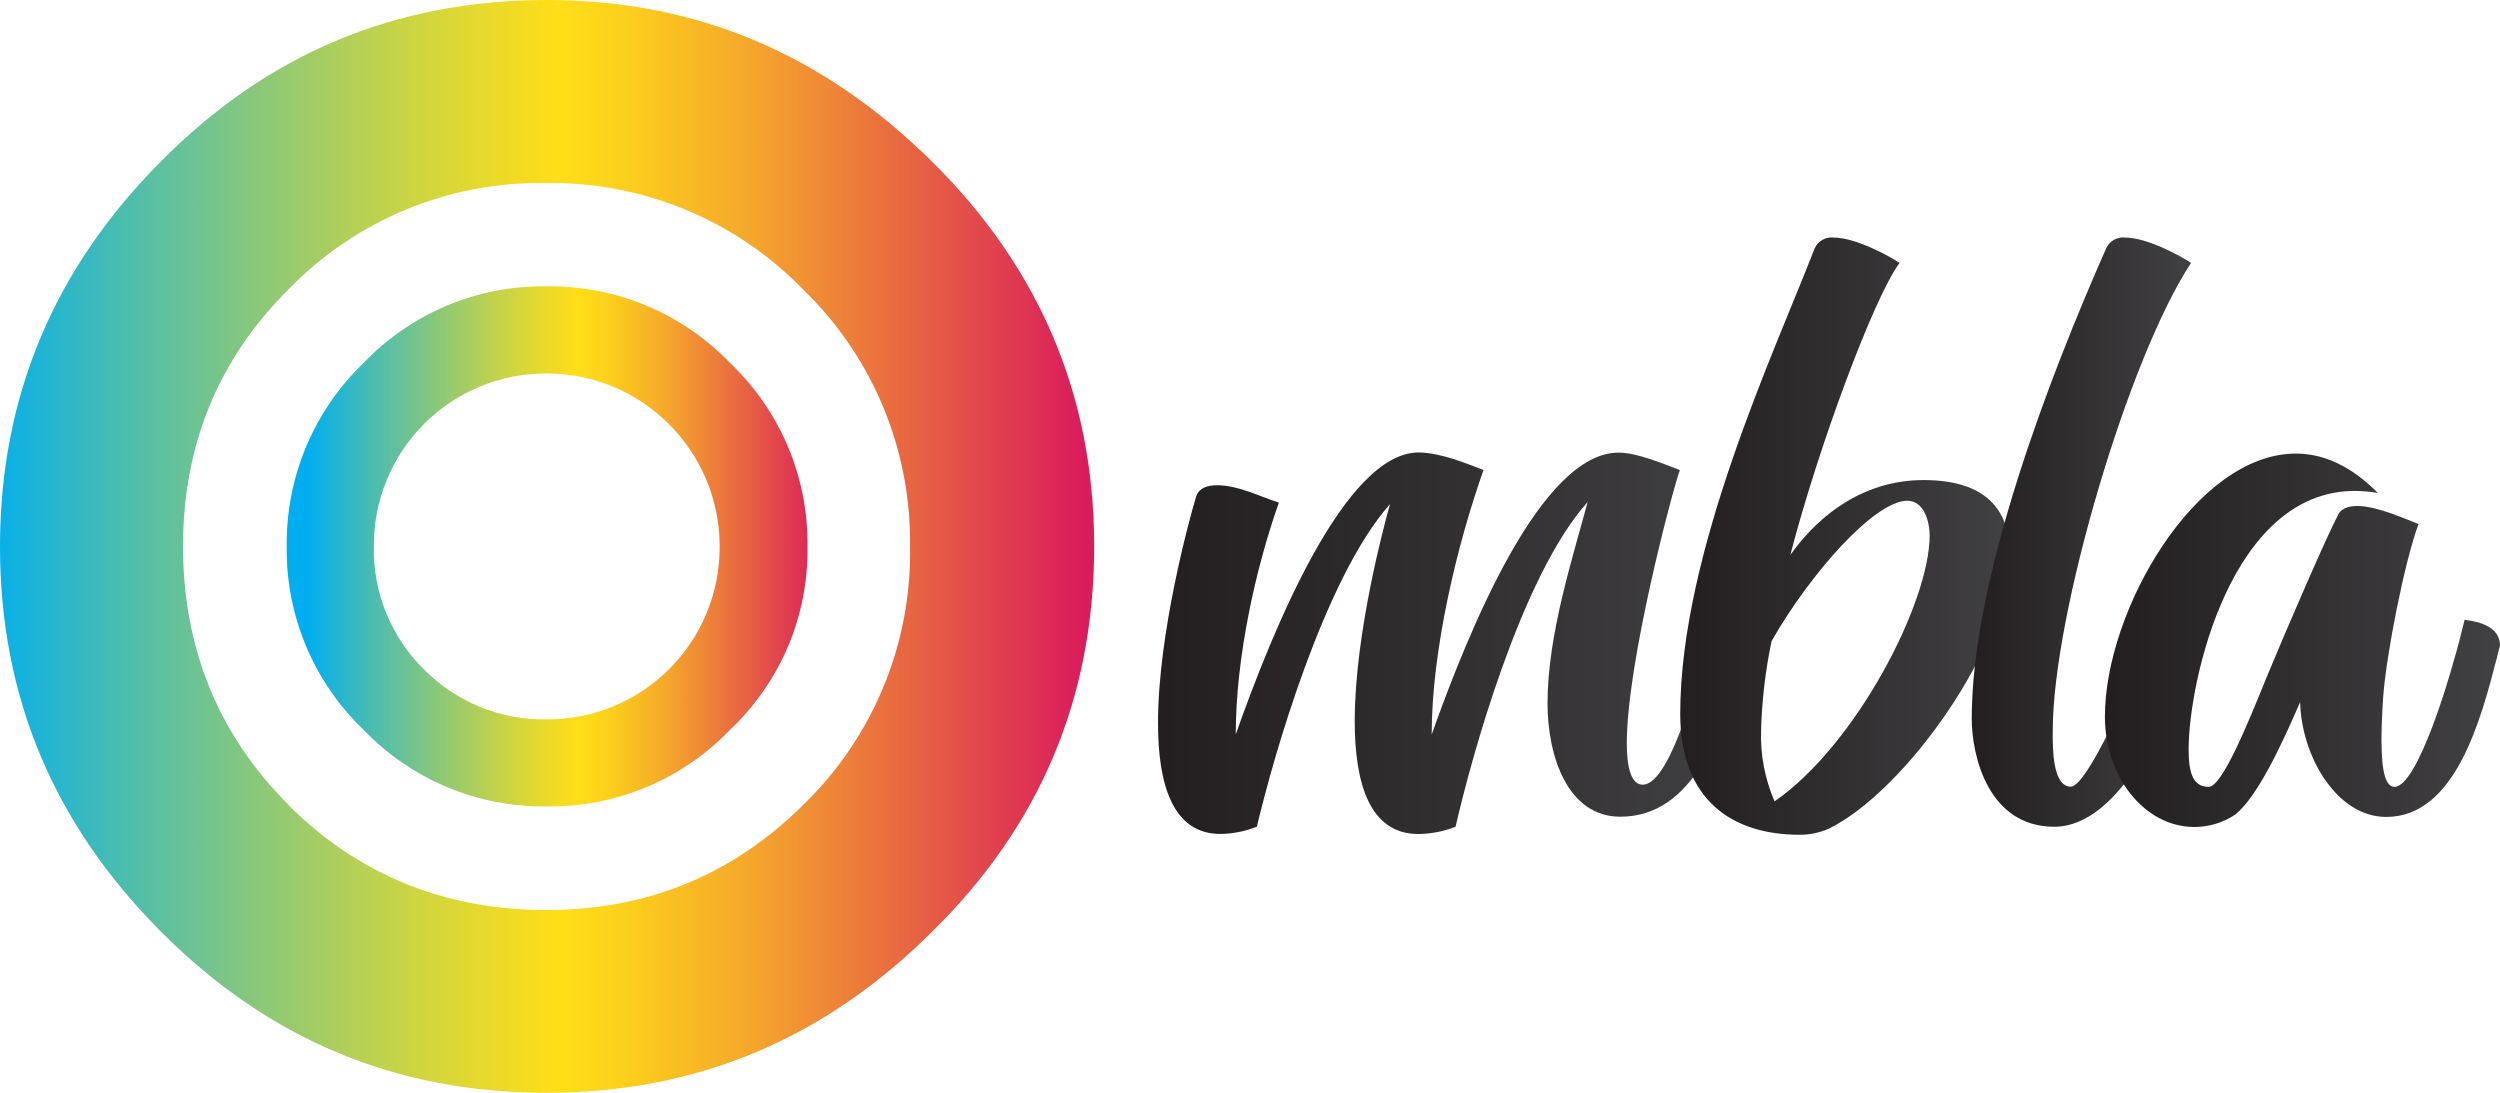
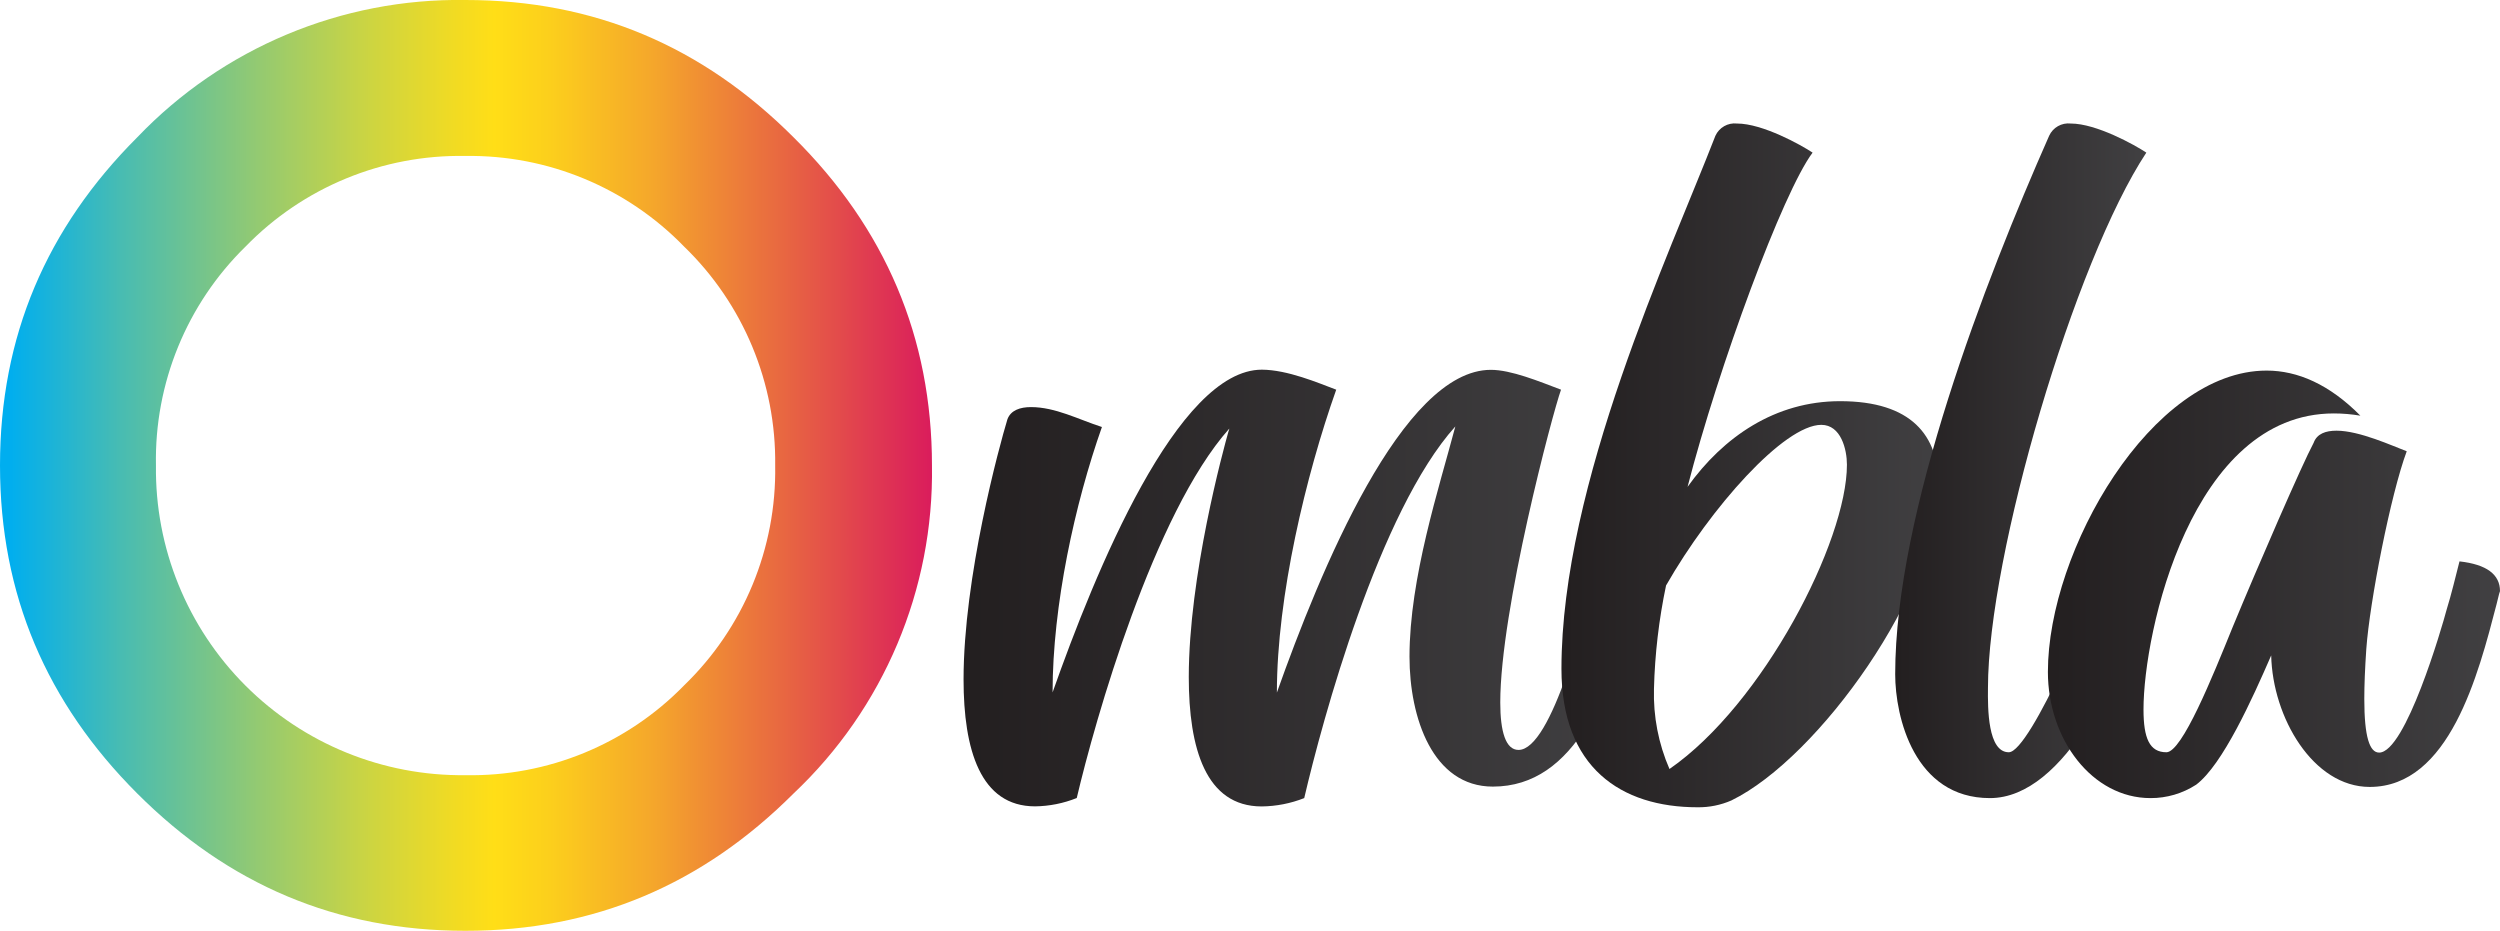
- <svg xmlns="http://www.w3.org/2000/svg" xmlns:xlink="http://www.w3.org/1999/xlink" viewBox="0 0 343.39 150.1">
+ <svg xmlns="http://www.w3.org/2000/svg" xmlns:xlink="http://www.w3.org/1999/xlink" viewBox="0 0 299.93 111.67">
  <defs>
-     <style>.cls-1{fill:none;}.cls-2{fill:url(#linear-gradient);}.cls-3{fill:url(#linear-gradient-2);}.cls-4{fill:url(#linear-gradient-3);}.cls-5{fill:url(#linear-gradient-4);}.cls-6{clip-path:url(#clip-path);}.cls-7{clip-path:url(#clip-path-2);}.cls-8{fill:url(#linear-gradient-5);}.cls-9{clip-path:url(#clip-path-3);}.cls-10{fill:url(#linear-gradient-6);}</style>
-     <linearGradient id="linear-gradient" x1="159" y1="88.37" x2="240.21" y2="88.37" gradientUnits="userSpaceOnUse">
+     <style>.cls-1{fill:url(#linear-gradient);}.cls-2{fill:url(#linear-gradient-2);}.cls-3{fill:url(#linear-gradient-3);}.cls-4{fill:url(#linear-gradient-4);}.cls-5{fill:url(#linear-gradient-5);}</style>
+     <linearGradient id="linear-gradient" x1="115.54" y1="70.56" x2="196.75" y2="70.56" gradientUnits="userSpaceOnUse">
      <stop offset="0.01" stop-color="#231f20" />
      <stop offset="1" stop-color="#414042" />
    </linearGradient>
-     <linearGradient id="linear-gradient-2" x1="230.79" y1="73.64" x2="276.06" y2="73.64" xlink:href="#linear-gradient" />
-     <linearGradient id="linear-gradient-3" x1="270.83" y1="73.09" x2="300.96" y2="73.09" xlink:href="#linear-gradient" />
-     <linearGradient id="linear-gradient-4" x1="289.13" y1="87.91" x2="343.39" y2="87.91" xlink:href="#linear-gradient" />
-     <clipPath id="clip-path" transform="translate(0 0)">
-       <rect class="cls-1" width="150.29" height="150.1" />
-     </clipPath>
-     <clipPath id="clip-path-2" transform="translate(0 0)">
-       <path class="cls-1" d="M39.59,110.51c-9.76-9.75-14.45-21.76-14.45-35.46s4.69-25.52,14.45-35.27A48.13,48.13,0,0,1,75.05,25.14a48.18,48.18,0,0,1,35.28,14.64A48.17,48.17,0,0,1,125,75.05a48.16,48.16,0,0,1-14.63,35.46C100.57,120.27,88.75,125,75.05,125s-25.7-4.69-35.46-14.45M75.05,0C54.22,0,36.59,7.51,22.14,22.14,7.51,36.78,0,54.41,0,75.05,0,95.88,7.51,113.33,22.14,128S54.22,150.1,75.05,150.1,113.33,142.6,128,128C142.73,113.57,150.23,96,150.29,75.3v-.49c-.06-20.54-7.56-38.09-22.33-52.67S95.88,0,75.05,0Z" />
-     </clipPath>
-     <linearGradient id="linear-gradient-5" x1="-741.05" y1="210.13" x2="-740.66" y2="210.13" gradientTransform="matrix(386.28, 0, 0, -386.28, 286251.24, 81244.43)" gradientUnits="userSpaceOnUse">
-       <stop offset="0" stop-color="#00aeef" />
+     <linearGradient id="linear-gradient-2" x1="187.33" y1="55.84" x2="232.6" y2="55.84" xlink:href="#linear-gradient" />
+     <linearGradient id="linear-gradient-3" x1="227.37" y1="55.29" x2="257.5" y2="55.29" xlink:href="#linear-gradient" />
+     <linearGradient id="linear-gradient-4" x1="245.67" y1="70.11" x2="299.93" y2="70.11" xlink:href="#linear-gradient" />
+     <linearGradient id="linear-gradient-5" y1="55.84" x2="111.81" y2="55.84" gradientUnits="userSpaceOnUse">
      <stop offset="0.01" stop-color="#00aeef" />
      <stop offset="0.13" stop-color="#48bcb2" />
      <stop offset="0.28" stop-color="#95ca70" />
      <stop offset="0.4" stop-color="#ced540" />
      <stop offset="0.49" stop-color="#f2db22" />
      <stop offset="0.53" stop-color="#ffde17" />
      <stop offset="0.59" stop-color="#fccf1c" />
      <stop offset="0.7" stop-color="#f5a72b" />
      <stop offset="0.84" stop-color="#e86741" />
      <stop offset="1" stop-color="#da1c5c" />
    </linearGradient>
-     <clipPath id="clip-path-3" transform="translate(0 0)">
-       <path class="cls-1" d="M58.22,91.93a23.05,23.05,0,0,1-6.87-16.88A23.61,23.61,0,0,1,75.1,51.3,23.76,23.76,0,0,1,98.85,75.05,23.63,23.63,0,0,1,75.1,98.81a23.08,23.08,0,0,1-16.88-6.88m-8.3-42.06A34.38,34.38,0,0,0,39.38,75.05a34.24,34.24,0,0,0,10.54,25.18A34.24,34.24,0,0,0,75.1,110.77a34.24,34.24,0,0,0,25.18-10.54,33.84,33.84,0,0,0,10.63-25.18,34.12,34.12,0,0,0-10.63-25.18A34.24,34.24,0,0,0,75.1,39.33,34.09,34.09,0,0,0,49.92,49.87" />
-     </clipPath>
-     <linearGradient id="linear-gradient-6" x1="-739.27" y1="209.97" x2="-738.88" y2="209.97" gradientTransform="matrix(183.84, 0, 0, -183.84, 135948.79, 38676.16)" xlink:href="#linear-gradient-5" />
  </defs>
  <g id="Layer_2" data-name="Layer 2">
    <g id="Layer_1-2" data-name="Layer 1">
-       <path class="cls-2" d="M203.77,64.56c-3.64,10.28-7.12,24.77-7.12,36.33,5.18-14.58,15.06-38.72,25.67-38.72,2.43,0,5.75,1.38,8.42,2.39-1,2.75-7.29,26.42-7.29,37.53,0,3.48.65,5.69,2.19,5.69,4,0,8.09-16.24,9.63-22.67,3.16.09,4.94.92,4.94,2.76-3.32,13-7.77,24.31-17.65,24.31-7.21,0-10-8.26-10-15.6,0-9.45,3.56-20.28,5.51-27.62-9.15,10.19-16,35.24-18.14,44.6a14.55,14.55,0,0,1-5.1,1c-6.72,0-8.75-7-8.75-15.51,0-12.11,4.13-27.25,4.78-29.55a.76.76,0,0,0,.08-.27c-9.07,10.18-16.11,35-18.3,44.32a14.08,14.08,0,0,1-5,1c-6.56,0-8.58-6.79-8.58-15.24,0-12.29,4.29-28,5.26-31.19.4-1.1,1.54-1.47,2.83-1.47,2.92,0,5.67,1.47,8.51,2.39-3.24,9.17-5.92,21.37-5.92,31.83,5.11-14.49,15-38.72,25.11-38.72C197.94,62.17,201.59,63.73,203.77,64.56Z" transform="translate(0 0)" />
-       <path class="cls-3" d="M230.79,98.05c0-22.2,13-49.82,18.47-63.95a2.54,2.54,0,0,1,2.59-1.47c3.07,0,7.69,2.57,9.07,3.48-3.57,4.78-11.26,25.6-15,40.1,4.29-6,10.52-10.27,18.3-10.27,8.58,0,11.82,4.12,11.82,10.09,0,12.48-14.33,32.66-24.86,37.8a9.81,9.81,0,0,1-4,.83C237.92,114.66,230.79,109.89,230.79,98.05Zm11.1,2.39a22.53,22.53,0,0,0,1.86,9.63c11.25-7.8,21.3-27.34,21.3-36.52,0-1.83-.73-4.77-3.08-4.77-4.45,0-13.28,9.91-18.63,19.27A68.54,68.54,0,0,0,241.89,100.44Z" transform="translate(0 0)" />
-       <path class="cls-4" d="M284.44,108.05c2.59,0,10.69-19.18,11.58-22.94,1.62.09,4.86.46,4.86,3.58-2.76,9.54-9.64,24.87-18.71,24.87s-11.34-9.73-11.34-14.87c0-19.36,10.77-47.16,18.47-64.59a2.54,2.54,0,0,1,2.59-1.47c3.07,0,7.69,2.57,9.07,3.48-8.59,13-19,48.27-19,64.23C281.93,102.82,281.93,108.05,284.44,108.05Z" transform="translate(0 0)" />
-       <path class="cls-5" d="M327.35,95.66c-.16,2.39-.24,4.32-.24,6,0,4.59.65,6.42,1.78,6.42,3.16,0,7.53-15,8.1-17.16.57-1.83,1.05-3.85,1.54-5.78q4.86.56,4.86,3.58c-.17.46-.25,1-.41,1.56-2.19,8.44-5.67,21.93-15.22,21.93-6.8,0-11.66-8.35-11.82-15.78-2.27,5.23-5.83,13.12-9,15.51a10,10,0,0,1-5.51,1.65c-7,0-12.31-7.07-12.31-15.14,0-14.59,12.47-36.15,26.24-36.15,3.72,0,7.53,1.65,11.25,5.41a19.38,19.38,0,0,0-3.15-.28c-17.09,0-22.84,26.25-22.84,35.51,0,3.49.73,5.14,2.76,5.14,1.86,0,5.5-9,7.93-15,3-7.25,8.34-19.54,9.72-22.11.4-1.1,1.45-1.47,2.75-1.47,2.75,0,6.72,1.84,8.42,2.48C330.27,77.13,327.76,90,327.35,95.66Z" transform="translate(0 0)" />
-       <g id="Artwork_7" data-name="Artwork 7">
-         <g class="cls-6">
-           <g class="cls-7">
-             <rect class="cls-8" width="150.29" height="150.1" />
-           </g>
-           <g class="cls-9">
-             <rect class="cls-10" x="39.38" y="39.33" width="71.53" height="71.44" />
-           </g>
-         </g>
-       </g>
+       <path class="cls-1" d="M160.31,46.75c-3.64,10.28-7.12,24.78-7.12,36.34,5.18-14.59,15.06-38.72,25.67-38.72,2.43,0,5.75,1.37,8.42,2.38-1,2.76-7.29,26.43-7.29,37.53,0,3.49.65,5.69,2.19,5.69,4,0,8.09-16.24,9.63-22.66,3.16.09,4.94.91,4.94,2.75-3.32,13-7.77,24.31-17.65,24.31-7.21,0-10-8.25-10-15.59,0-9.45,3.56-20.28,5.5-27.62-9.15,10.18-15.95,35.23-18.13,44.59a14.33,14.33,0,0,1-5.1,1c-6.73,0-8.75-7-8.75-15.51,0-12.11,4.13-27.25,4.78-29.54a.83.83,0,0,0,.08-.28c-9.07,10.19-16.11,35-18.3,44.32a13.86,13.86,0,0,1-5,1c-6.56,0-8.58-6.79-8.58-15.23,0-12.3,4.29-28,5.26-31.2.4-1.1,1.54-1.47,2.83-1.47,2.92,0,5.67,1.47,8.51,2.39-3.24,9.17-5.92,21.38-5.92,31.84,5.11-14.5,15-38.72,25.11-38.72C154.48,44.37,158.13,45.93,160.31,46.75Z" />
+       <path class="cls-2" d="M187.33,80.24c0-22.2,13-49.82,18.47-63.95a2.54,2.54,0,0,1,2.59-1.47c3.07,0,7.69,2.57,9.07,3.49-3.57,4.77-11.26,25.6-15,40.1,4.29-6,10.52-10.28,18.3-10.28,8.58,0,11.82,4.13,11.82,10.09,0,12.48-14.34,32.67-24.86,37.81a9.81,9.81,0,0,1-4.05.82C194.46,96.85,187.33,92.08,187.33,80.24Zm11.1,2.39a22.5,22.5,0,0,0,1.86,9.63c11.25-7.79,21.29-27.34,21.29-36.51,0-1.84-.72-4.78-3.07-4.78-4.46,0-13.28,9.91-18.63,19.27A68.65,68.65,0,0,0,198.43,82.63Z" />
+       <path class="cls-3" d="M241,90.25c2.59,0,10.69-19.18,11.58-22.94,1.62.09,4.85.46,4.85,3.57-2.75,9.55-9.63,24.87-18.7,24.87S227.37,86,227.37,80.89c0-19.36,10.77-47.17,18.47-64.6a2.54,2.54,0,0,1,2.59-1.47c3.07,0,7.69,2.57,9.07,3.49-8.59,13-19,48.26-19,64.23C238.47,85,238.47,90.25,241,90.25Z" />
+       <path class="cls-4" d="M283.89,77.86c-.16,2.38-.24,4.31-.24,6,0,4.59.65,6.43,1.78,6.43,3.16,0,7.53-15,8.1-17.16.57-1.84,1.05-3.86,1.54-5.78,3.24.36,4.86,1.56,4.86,3.57-.17.46-.25,1-.41,1.56-2.19,8.45-5.67,21.93-15.22,21.93-6.8,0-11.66-8.35-11.82-15.78-2.27,5.23-5.83,13.12-9,15.51A10,10,0,0,1,258,95.75c-7,0-12.31-7.06-12.31-15.14,0-14.59,12.47-36.15,26.24-36.15,3.72,0,7.53,1.65,11.25,5.41A19.34,19.34,0,0,0,280,49.6c-17.09,0-22.84,26.24-22.84,35.51,0,3.48.73,5.14,2.75,5.14,1.87,0,5.51-9,7.94-15,3-7.25,8.34-19.55,9.72-22.12.4-1.1,1.45-1.46,2.75-1.46,2.75,0,6.72,1.83,8.42,2.47C286.81,59.32,284.3,72.17,283.89,77.86Z" />
+       <path class="cls-5" d="M95.2,16.47c11,10.89,16.61,24,16.61,39.37A52.93,52.93,0,0,1,95.2,95.2c-10.89,10.89-23.87,16.47-39.36,16.47S27.36,106.09,16.47,95.2,0,71.33,0,55.84,5.58,27.36,16.47,16.47A53.33,53.33,0,0,1,55.84,0C71.33,0,84.31,5.58,95.2,16.47ZM29.45,29.59A35.76,35.76,0,0,0,18.71,55.84,36.69,36.69,0,0,0,55.84,93,35.7,35.7,0,0,0,82.08,82.22,35.83,35.83,0,0,0,93,55.84,35.86,35.86,0,0,0,82.08,29.59,35.83,35.83,0,0,0,55.84,18.71,35.88,35.88,0,0,0,29.45,29.59Z" />
    </g>
  </g>
</svg>
